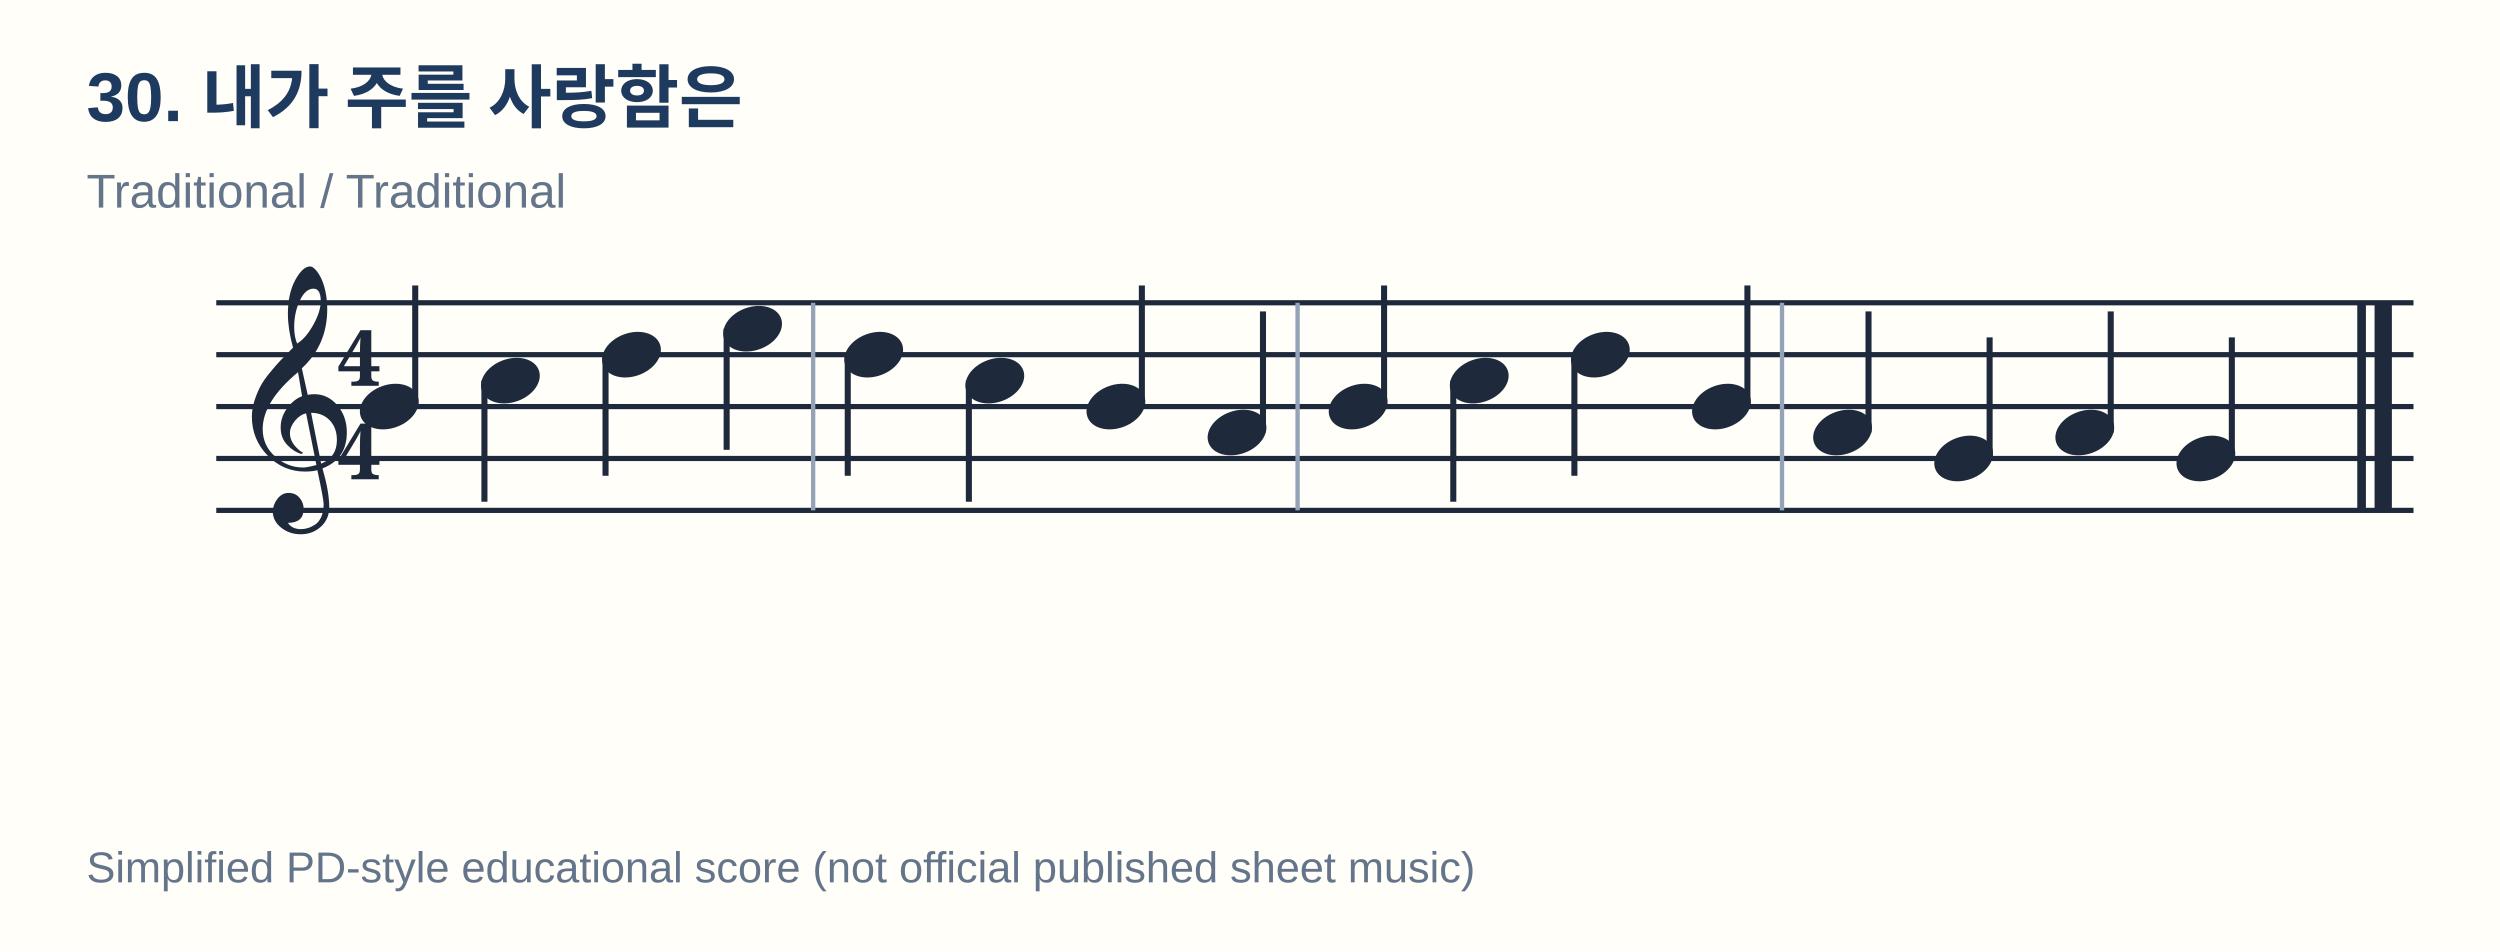
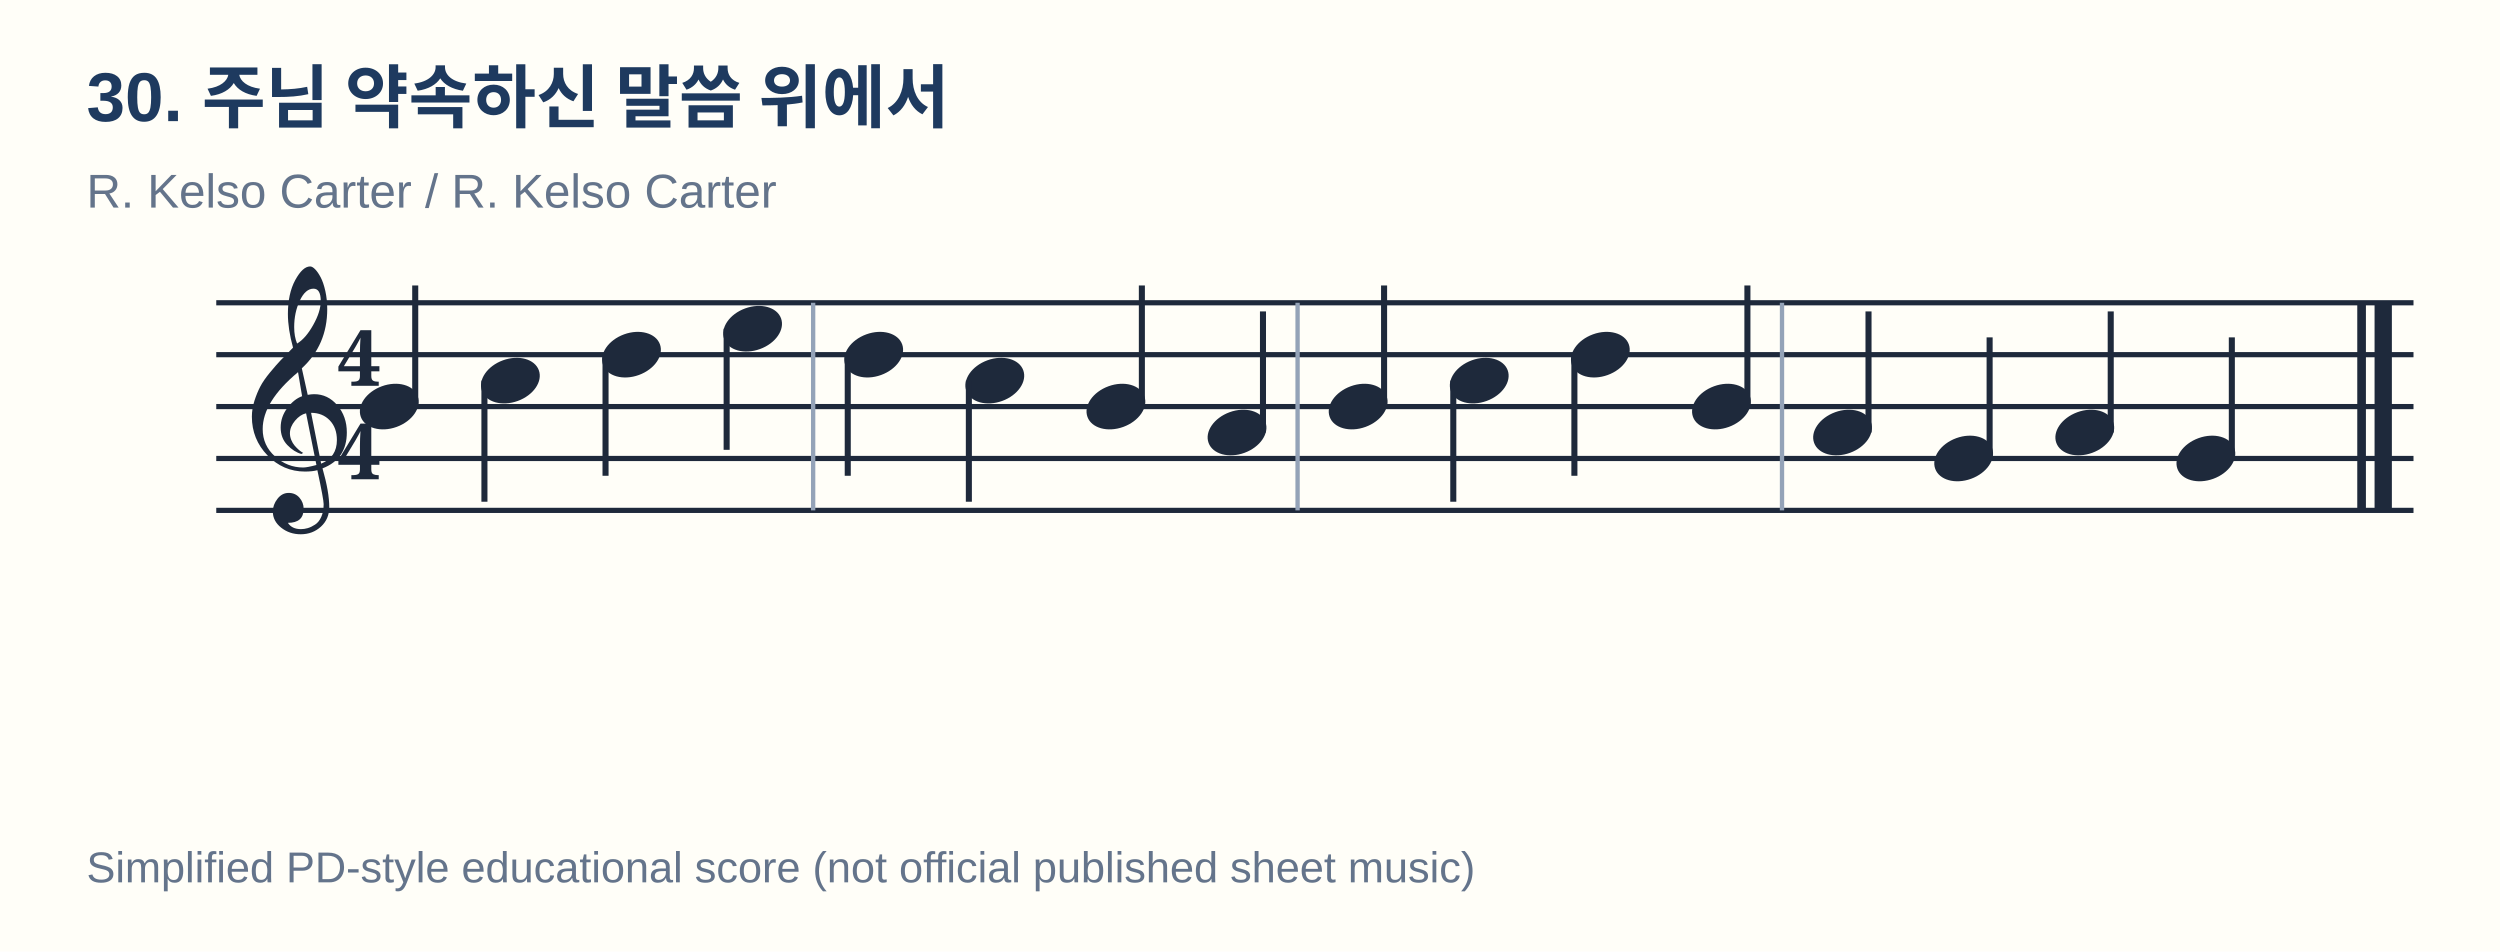
<svg xmlns="http://www.w3.org/2000/svg" width="578" height="220" viewBox="0 0 578 220">
  <rect width="100%" height="100%" fill="#FFFEF8" />
-   <text x="20" y="28" font-family="Malgun Gothic, Arial, sans-serif" font-size="16" font-weight="bold" fill="#1E3A5F">30. 내가 주를 사랑함은</text>
-   <text x="20" y="48" font-family="Arial, sans-serif" font-size="11" fill="#64748B">Traditional / Traditional</text>
+   <text x="20" y="28" font-family="Malgun Gothic, Arial, sans-serif" font-size="16" font-weight="bold" fill="#1E3A5F">30. 주님 약속하신 말씀 위에서</text>
+   <text x="20" y="48" font-family="Arial, sans-serif" font-size="11" fill="#64748B">R. Kelso Carter / R. Kelso Carter</text>
  <line x1="50" y1="70" x2="558" y2="70" stroke="#1E293B" stroke-width="1.2" />
  <line x1="50" y1="82" x2="558" y2="82" stroke="#1E293B" stroke-width="1.2" />
  <line x1="50" y1="94" x2="558" y2="94" stroke="#1E293B" stroke-width="1.2" />
  <line x1="50" y1="106" x2="558" y2="106" stroke="#1E293B" stroke-width="1.2" />
  <line x1="50" y1="118" x2="558" y2="118" stroke="#1E293B" stroke-width="1.2" />
  <text x="52" y="108.4" font-family="serif" font-size="52" fill="#1E293B">𝄞</text>
  <text x="78" y="89.2" font-family="serif" font-size="18" font-weight="bold" fill="#1E293B">4</text>
  <text x="78" y="110.8" font-family="serif" font-size="18" font-weight="bold" fill="#1E293B">4</text>
  <ellipse cx="90" cy="94.0" rx="7" ry="5" fill="#1E293B" transform="rotate(-20 90 94.0)" />
  <line x1="96" y1="94.0" x2="96" y2="66.0" stroke="#1E293B" stroke-width="1.4" />
  <ellipse cx="118" cy="88.0" rx="7" ry="5" fill="#1E293B" transform="rotate(-20 118 88.0)" />
  <line x1="112" y1="88.0" x2="112" y2="116.0" stroke="#1E293B" stroke-width="1.4" />
  <ellipse cx="146" cy="82.0" rx="7" ry="5" fill="#1E293B" transform="rotate(-20 146 82.0)" />
  <line x1="140" y1="82.0" x2="140" y2="110.0" stroke="#1E293B" stroke-width="1.4" />
  <ellipse cx="174" cy="76.0" rx="7" ry="5" fill="#1E293B" transform="rotate(-20 174 76.0)" />
  <line x1="168" y1="76.0" x2="168" y2="104.0" stroke="#1E293B" stroke-width="1.4" />
  <line x1="188.0" y1="70" x2="188.0" y2="118" stroke="#94A3B8" stroke-width="1" />
  <ellipse cx="202" cy="82.0" rx="7" ry="5" fill="#1E293B" transform="rotate(-20 202 82.0)" />
  <line x1="196" y1="82.0" x2="196" y2="110.0" stroke="#1E293B" stroke-width="1.4" />
  <ellipse cx="230" cy="88.0" rx="7" ry="5" fill="#1E293B" transform="rotate(-20 230 88.0)" />
  <line x1="224" y1="88.0" x2="224" y2="116.0" stroke="#1E293B" stroke-width="1.4" />
  <ellipse cx="258" cy="94.0" rx="7" ry="5" fill="#1E293B" transform="rotate(-20 258 94.0)" />
  <line x1="264" y1="94.0" x2="264" y2="66.0" stroke="#1E293B" stroke-width="1.4" />
  <ellipse cx="286" cy="100.0" rx="7" ry="5" fill="#1E293B" transform="rotate(-20 286 100.0)" />
  <line x1="292" y1="100.0" x2="292" y2="72.0" stroke="#1E293B" stroke-width="1.4" />
  <line x1="300.0" y1="70" x2="300.0" y2="118" stroke="#94A3B8" stroke-width="1" />
  <ellipse cx="314" cy="94.0" rx="7" ry="5" fill="#1E293B" transform="rotate(-20 314 94.0)" />
  <line x1="320" y1="94.0" x2="320" y2="66.0" stroke="#1E293B" stroke-width="1.4" />
  <ellipse cx="342" cy="88.0" rx="7" ry="5" fill="#1E293B" transform="rotate(-20 342 88.0)" />
  <line x1="336" y1="88.0" x2="336" y2="116.0" stroke="#1E293B" stroke-width="1.4" />
  <ellipse cx="370" cy="82.0" rx="7" ry="5" fill="#1E293B" transform="rotate(-20 370 82.0)" />
  <line x1="364" y1="82.0" x2="364" y2="110.0" stroke="#1E293B" stroke-width="1.4" />
  <ellipse cx="398" cy="94.0" rx="7" ry="5" fill="#1E293B" transform="rotate(-20 398 94.0)" />
  <line x1="404" y1="94.0" x2="404" y2="66.0" stroke="#1E293B" stroke-width="1.4" />
  <line x1="412.0" y1="70" x2="412.0" y2="118" stroke="#94A3B8" stroke-width="1" />
  <ellipse cx="426" cy="100.0" rx="7" ry="5" fill="#1E293B" transform="rotate(-20 426 100.0)" />
  <line x1="432" y1="100.0" x2="432" y2="72.0" stroke="#1E293B" stroke-width="1.4" />
  <ellipse cx="454" cy="106.0" rx="7" ry="5" fill="#1E293B" transform="rotate(-20 454 106.0)" />
  <line x1="460" y1="106.0" x2="460" y2="78.0" stroke="#1E293B" stroke-width="1.4" />
  <ellipse cx="482" cy="100.0" rx="7" ry="5" fill="#1E293B" transform="rotate(-20 482 100.0)" />
  <line x1="488" y1="100.0" x2="488" y2="72.0" stroke="#1E293B" stroke-width="1.4" />
  <ellipse cx="510" cy="106.0" rx="7" ry="5" fill="#1E293B" transform="rotate(-20 510 106.0)" />
  <line x1="516" y1="106.0" x2="516" y2="78.0" stroke="#1E293B" stroke-width="1.4" />
  <line x1="546" y1="70" x2="546" y2="118" stroke="#1E293B" stroke-width="2" />
  <line x1="551" y1="70" x2="551" y2="118" stroke="#1E293B" stroke-width="4" />
  <text x="20" y="204" font-family="Arial, sans-serif" font-size="10" fill="#64748B">Simplified PD-style educational score (not official published sheet music)</text>
</svg>
